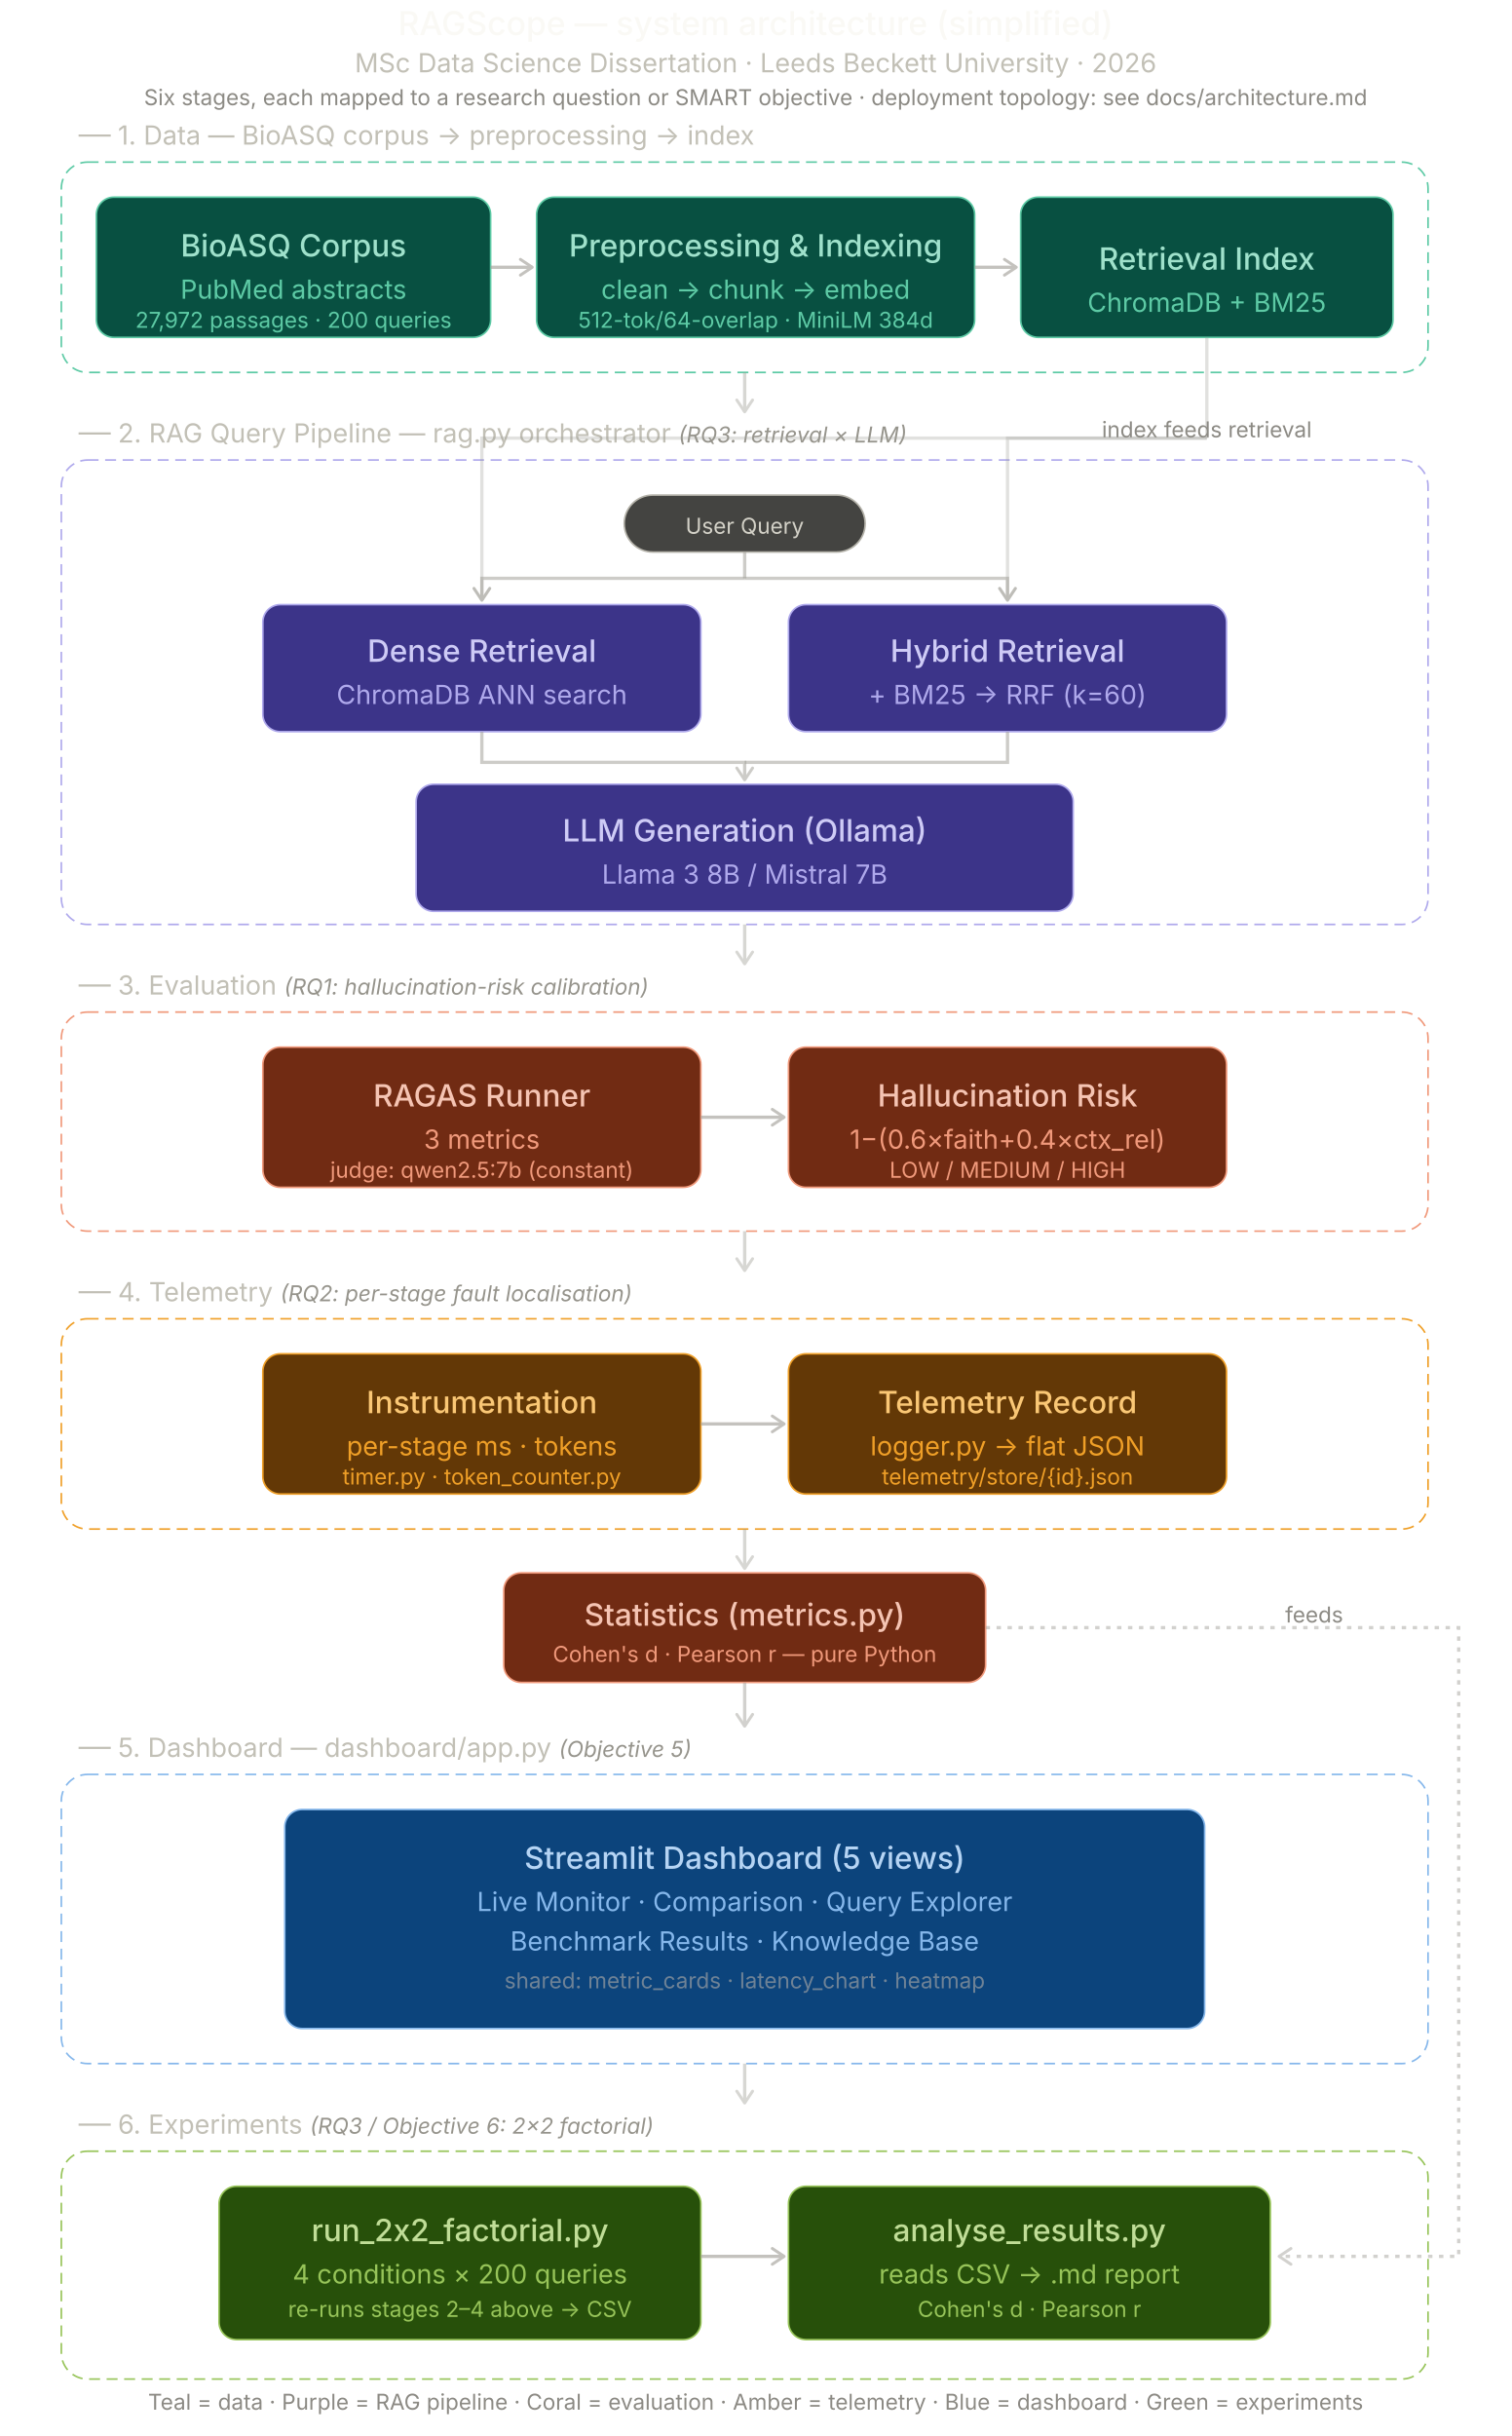
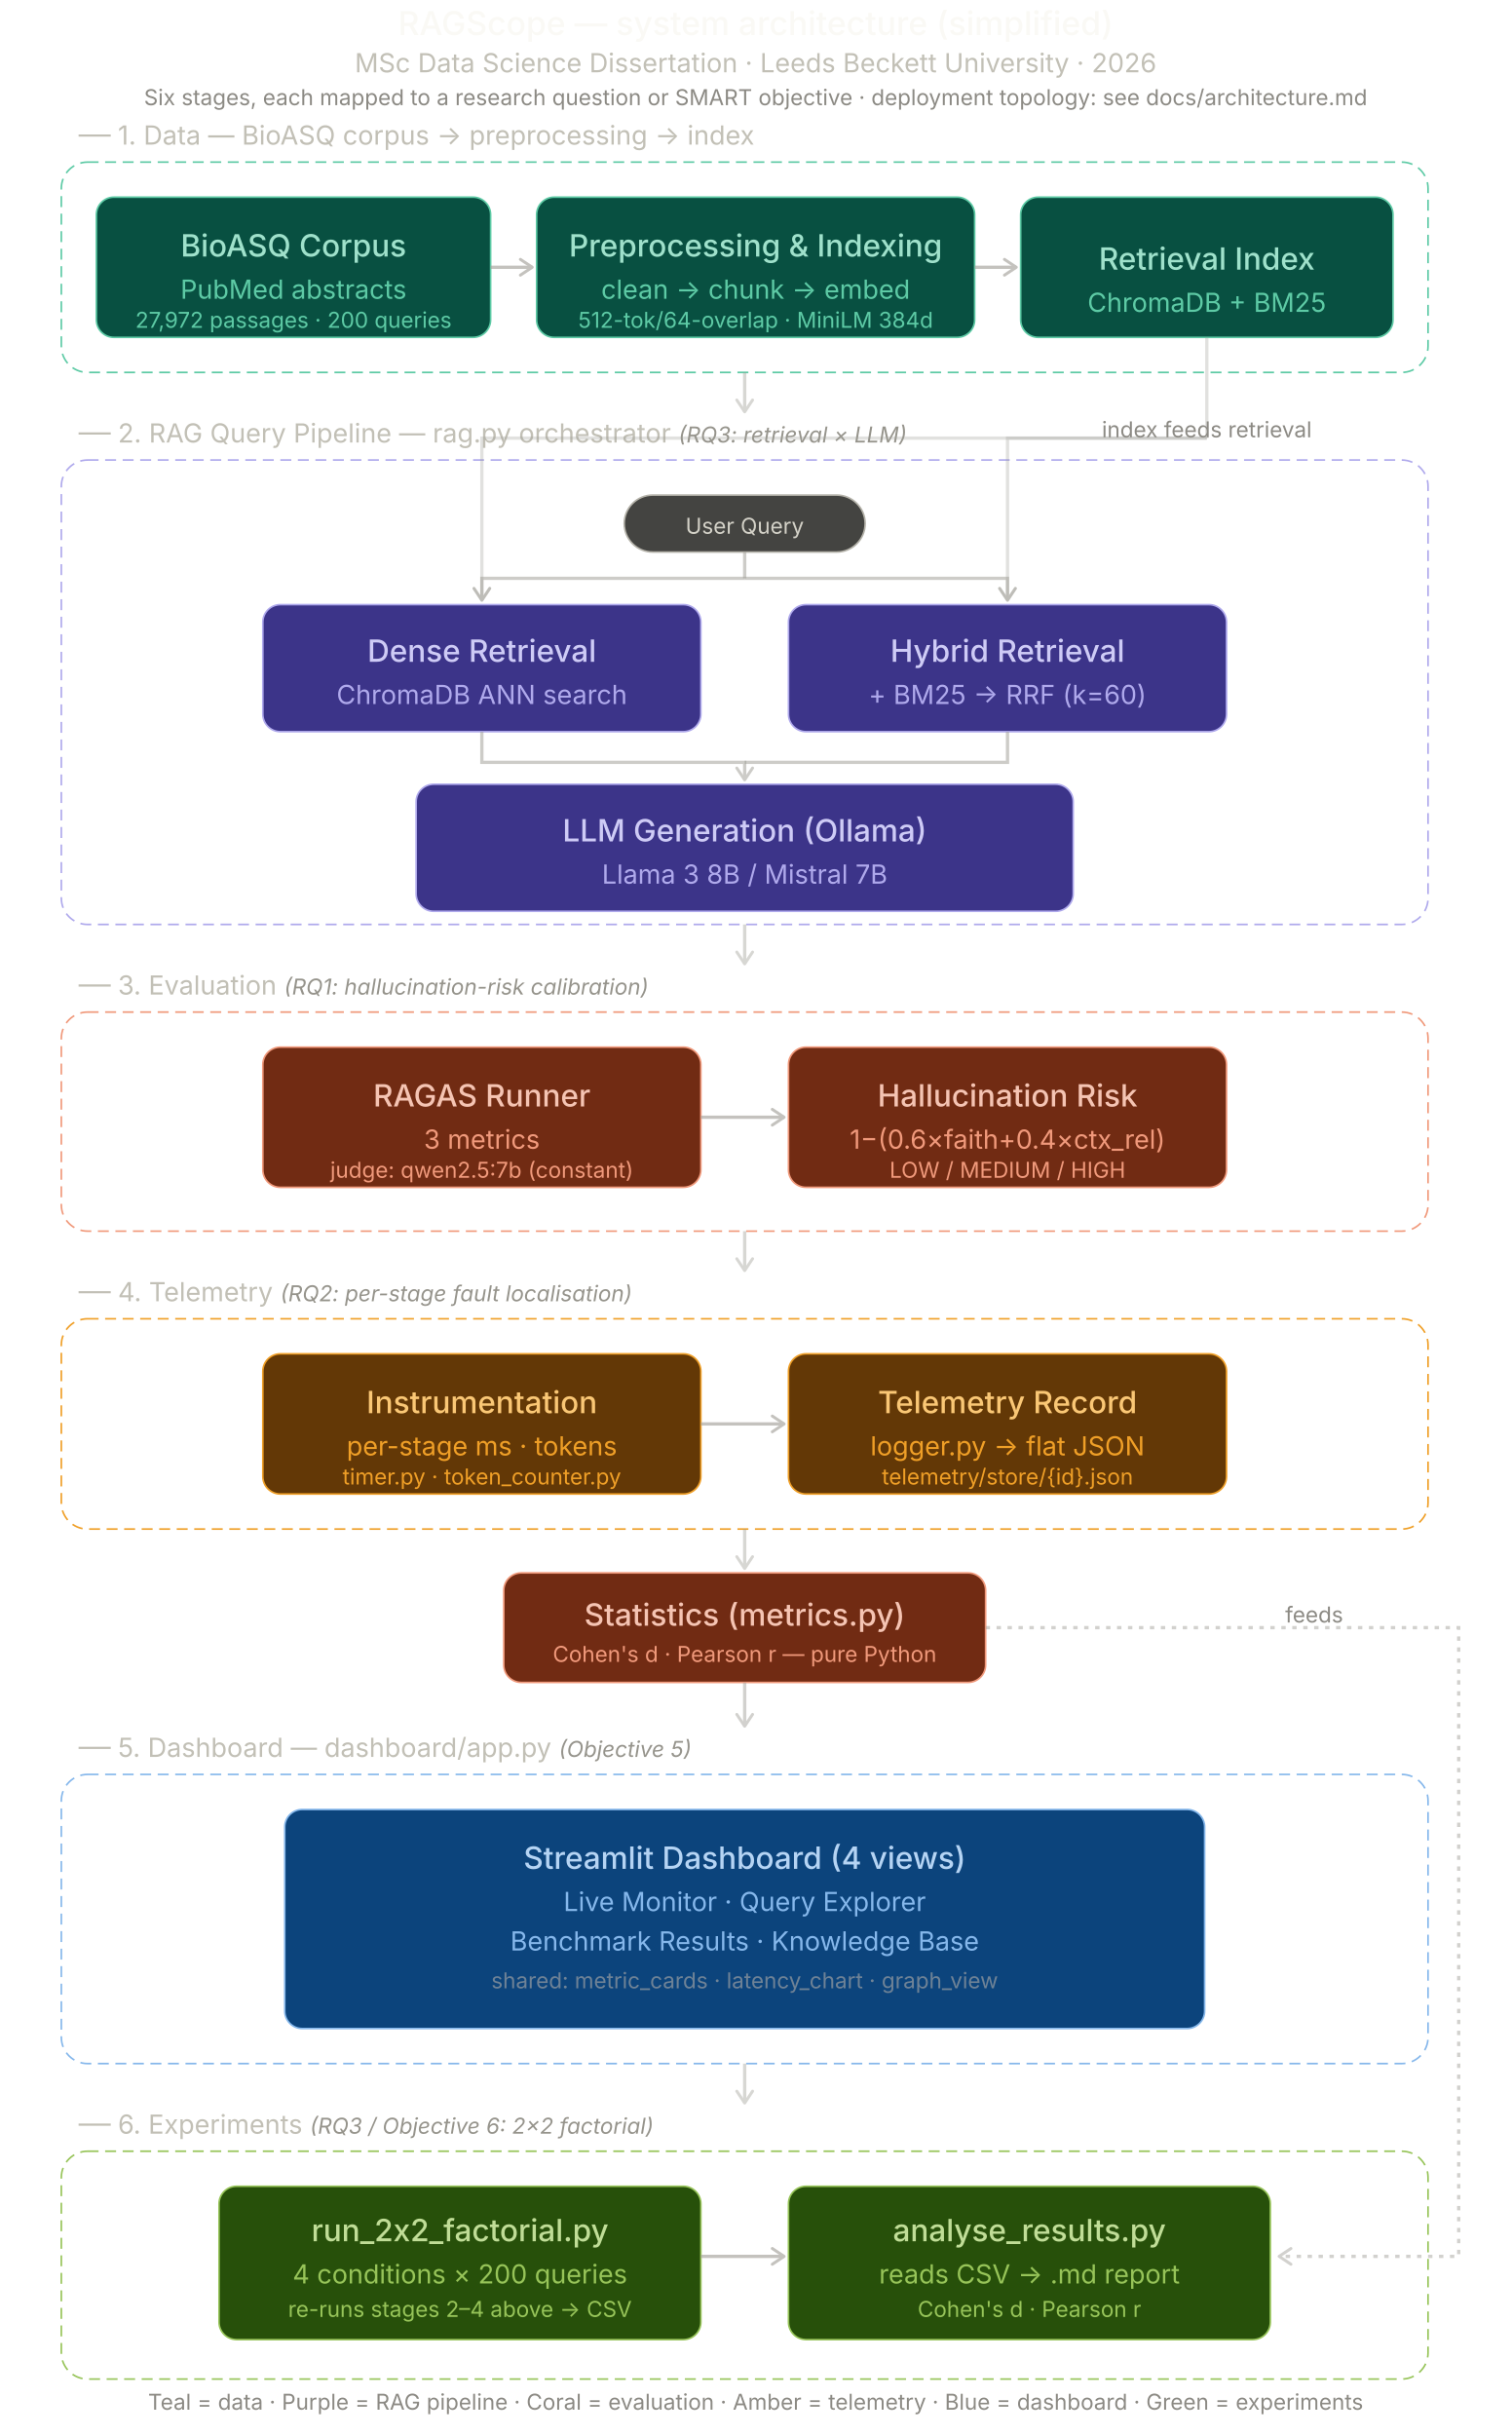
<svg xmlns="http://www.w3.org/2000/svg" width="100%" viewBox="0 0 690 1112" role="img">
  <defs>
    <marker id="arrow" viewBox="0 0 10 10" refX="8" refY="5" markerWidth="6" markerHeight="6" orient="auto-start-reverse">
      <path d="M2 1L8 5L2 9" fill="none" stroke="context-stroke" stroke-width="1.5" stroke-linecap="round" stroke-linejoin="round" />
    </marker>
    <style>
  text { font-family: "Anthropic Sans", -apple-system, BlinkMacSystemFont, "Segoe UI", sans-serif; }
  .hdr   { font-size: 12px; font-weight: 400; fill: rgb(194,192,182); }
  .rq    { font-size: 10px; font-weight: 400; fill: rgb(150,148,140); font-style: italic; }
  .title { font-size: 14px; font-weight: 500; text-anchor: middle; dominant-baseline: central; }
  .sub   { font-size: 12px; font-weight: 400; text-anchor: middle; dominant-baseline: central; }
  .tiny  { font-size: 10px; font-weight: 400; text-anchor: middle; dominant-baseline: central; }
  .conn  { fill: none; stroke: rgb(156,154,146); stroke-width: 1.5px; }
  .box   { stroke-width: 0.75px; }
  .container { stroke-width: 0.75px; stroke-dasharray: 5 3; fill: none; }
</style>
  </defs>
  <text x="345" y="16" text-anchor="middle" font-size="15" font-weight="500" fill="rgb(250,249,245)">RAGScope — system architecture (simplified)</text>
  <text x="345" y="33" text-anchor="middle" font-size="12" fill="rgb(194,192,182)">MSc Data Science Dissertation · Leeds Beckett University · 2026</text>
  <text x="345" y="48" text-anchor="middle" font-size="10" fill="rgb(140,138,132)">Six stages, each mapped to a research question or SMART objective · deployment topology: see docs/architecture.md</text>
  <text x="36" y="66" class="hdr">── 1. Data — BioASQ corpus → preprocessing → index</text>
  <rect x="28" y="74" width="624" height="96" rx="12" class="container" stroke="rgb(93,202,165)" />
  <g class="box" fill="rgb(8,80,65)" stroke="rgb(93,202,165)">
    <rect x="44" y="90" width="180" height="64" rx="8" />
  </g>
  <text x="134" y="112" class="title" fill="rgb(159,225,203)">BioASQ Corpus</text>
  <text x="134" y="132" class="sub" fill="rgb(93,202,165)">PubMed abstracts</text>
  <text x="134" y="146" class="tiny" fill="rgb(93,202,165)">27,972 passages · 200 queries</text>
  <g class="box" fill="rgb(8,80,65)" stroke="rgb(93,202,165)">
    <rect x="245" y="90" width="200" height="64" rx="8" />
  </g>
  <text x="345" y="112" class="title" fill="rgb(159,225,203)">Preprocessing &amp; Indexing</text>
  <text x="345" y="132" class="sub" fill="rgb(93,202,165)">clean → chunk → embed</text>
  <text x="345" y="146" class="tiny" fill="rgb(93,202,165)">512-tok/64-overlap · MiniLM 384d</text>
  <g class="box" fill="rgb(8,80,65)" stroke="rgb(93,202,165)">
    <rect x="466" y="90" width="170" height="64" rx="8" />
  </g>
  <text x="551" y="118" class="title" fill="rgb(159,225,203)">Retrieval Index</text>
  <text x="551" y="138" class="sub" fill="rgb(93,202,165)">ChromaDB + BM25</text>
  <line x1="224" y1="122" x2="243" y2="122" class="conn" marker-end="url(#arrow)" opacity="0.6" />
  <line x1="445" y1="122" x2="464" y2="122" class="conn" marker-end="url(#arrow)" opacity="0.6" />
  <line x1="340" y1="170" x2="340" y2="188" class="conn" marker-end="url(#arrow)" opacity="0.4" />
  <text x="36" y="202" class="hdr">── 2. RAG Query Pipeline — rag.py orchestrator <tspan class="rq">(RQ3: retrieval × LLM)</tspan>
  </text>
  <rect x="28" y="210" width="624" height="212" rx="12" class="container" stroke="rgb(175,169,236)" />
  <g class="box" fill="rgb(68,68,65)" stroke="rgb(180,178,169)">
    <rect x="285" y="226" width="110" height="26" rx="13" />
  </g>
  <text x="340" y="240" class="tiny" fill="rgb(211,209,199)">User Query</text>
  <line x1="340" y1="252" x2="340" y2="264" class="conn" opacity="0.5" />
  <path d="M340 264 L220 264 L220 274" fill="none" class="conn" marker-end="url(#arrow)" opacity="0.5" />
  <path d="M340 264 L460 264 L460 274" fill="none" class="conn" marker-end="url(#arrow)" opacity="0.5" />
  <g class="box" fill="rgb(60,52,137)" stroke="rgb(175,169,236)">
    <rect x="120" y="276" width="200" height="58" rx="8" />
  </g>
  <text x="220" y="297" class="title" fill="rgb(206,203,246)">Dense Retrieval</text>
  <text x="220" y="317" class="sub" fill="rgb(175,169,236)">ChromaDB ANN search</text>
  <g class="box" fill="rgb(60,52,137)" stroke="rgb(175,169,236)">
    <rect x="360" y="276" width="200" height="58" rx="8" />
  </g>
  <text x="460" y="297" class="title" fill="rgb(206,203,246)">Hybrid Retrieval</text>
  <text x="460" y="317" class="sub" fill="rgb(175,169,236)">+ BM25 → RRF (k=60)</text>
  <path d="M220 334 L220 348 L340 348 L340 356" fill="none" class="conn" marker-end="url(#arrow)" opacity="0.5" />
  <path d="M460 334 L460 348 L340 348" fill="none" class="conn" opacity="0.5" />
  <g class="box" fill="rgb(60,52,137)" stroke="rgb(175,169,236)">
    <rect x="190" y="358" width="300" height="58" rx="8" />
  </g>
  <text x="340" y="379" class="title" fill="rgb(206,203,246)">LLM Generation (Ollama)</text>
  <text x="340" y="399" class="sub" fill="rgb(175,169,236)">Llama 3 8B / Mistral 7B</text>
  <line x1="551" y1="154" x2="551" y2="200" class="conn" opacity="0.3" />
  <path d="M551 200 L220 200 L220 274" fill="none" class="conn" opacity="0.3" marker-end="url(#arrow)" />
  <path d="M551 200 L460 200 L460 274" fill="none" class="conn" opacity="0.3" marker-end="url(#arrow)" />
  <text x="551" y="196" class="tiny" fill="rgb(140,138,132)" text-anchor="end">index feeds retrieval</text>
  <line x1="340" y1="422" x2="340" y2="440" class="conn" marker-end="url(#arrow)" opacity="0.4" />
  <text x="36" y="454" class="hdr">── 3. Evaluation <tspan class="rq">(RQ1: hallucination-risk calibration)</tspan>
  </text>
  <rect x="28" y="462" width="624" height="100" rx="12" class="container" stroke="rgb(240,153,123)" />
  <g class="box" fill="rgb(113,43,19)" stroke="rgb(240,153,123)">
    <rect x="120" y="478" width="200" height="64" rx="8" />
  </g>
  <text x="220" y="500" class="title" fill="rgb(245,196,179)">RAGAS Runner</text>
  <text x="220" y="520" class="sub" fill="rgb(240,153,123)">3 metrics</text>
  <text x="220" y="534" class="tiny" fill="rgb(240,153,123)">judge: qwen2.5:7b (constant)</text>
  <g class="box" fill="rgb(113,43,19)" stroke="rgb(240,153,123)">
    <rect x="360" y="478" width="200" height="64" rx="8" />
  </g>
  <text x="460" y="500" class="title" fill="rgb(245,196,179)">Hallucination Risk</text>
  <text x="460" y="520" class="sub" fill="rgb(240,153,123)">1−(0.6×faith+0.4×ctx_rel)</text>
  <text x="460" y="534" class="tiny" fill="rgb(240,153,123)">LOW / MEDIUM / HIGH</text>
  <line x1="320" y1="510" x2="358" y2="510" class="conn" marker-end="url(#arrow)" opacity="0.6" />
  <line x1="340" y1="562" x2="340" y2="580" class="conn" marker-end="url(#arrow)" opacity="0.4" />
  <text x="36" y="594" class="hdr">── 4. Telemetry <tspan class="rq">(RQ2: per-stage fault localisation)</tspan>
  </text>
  <rect x="28" y="602" width="624" height="96" rx="12" class="container" stroke="rgb(239,159,39)" />
  <g class="box" fill="rgb(99,56,6)" stroke="rgb(239,159,39)">
    <rect x="120" y="618" width="200" height="64" rx="8" />
  </g>
  <text x="220" y="640" class="title" fill="rgb(250,199,117)">Instrumentation</text>
  <text x="220" y="660" class="sub" fill="rgb(239,159,39)">per-stage ms · tokens</text>
  <text x="220" y="674" class="tiny" fill="rgb(239,159,39)">timer.py · token_counter.py</text>
  <g class="box" fill="rgb(99,56,6)" stroke="rgb(239,159,39)">
    <rect x="360" y="618" width="200" height="64" rx="8" />
  </g>
  <text x="460" y="640" class="title" fill="rgb(250,199,117)">Telemetry Record</text>
  <text x="460" y="660" class="sub" fill="rgb(239,159,39)">logger.py → flat JSON</text>
  <text x="460" y="674" class="tiny" fill="rgb(239,159,39)">telemetry/store/{id}.json</text>
  <line x1="320" y1="650" x2="358" y2="650" class="conn" marker-end="url(#arrow)" opacity="0.6" />
  <line x1="340" y1="698" x2="340" y2="716" class="conn" marker-end="url(#arrow)" opacity="0.4" />
  <g class="box" fill="rgb(113,43,19)" stroke="rgb(240,153,123)">
    <rect x="230" y="718" width="220" height="50" rx="8" />
  </g>
  <text x="340" y="737" class="title" fill="rgb(245,196,179)">Statistics (metrics.py)</text>
  <text x="340" y="755" class="tiny" fill="rgb(240,153,123)">Cohen's d · Pearson r — pure Python</text>
  <line x1="340" y1="768" x2="340" y2="788" class="conn" marker-end="url(#arrow)" opacity="0.45" />
  <path d="M450 743 L666 743 L666 1030 L584 1030" fill="none" class="conn" stroke-dasharray="2 3" marker-end="url(#arrow)" opacity="0.45" />
  <text x="600" y="737" class="tiny" fill="rgb(140,138,132)" text-anchor="start">feeds</text>
  <text x="36" y="802" class="hdr">── 5. Dashboard — dashboard/app.py <tspan class="rq">(Objective 5)</tspan>
  </text>
  <rect x="28" y="810" width="624" height="132" rx="12" class="container" stroke="rgb(133,183,235)" />
  <g class="box" fill="rgb(12,68,124)" stroke="rgb(133,183,235)">
    <rect x="130" y="826" width="420" height="100" rx="8" />
  </g>
-   <text x="340" y="848" class="title" fill="rgb(181,212,244)">Streamlit Dashboard (5 views)</text>
-   <text x="340" y="868" class="sub" fill="rgb(133,183,235)">Live Monitor · Comparison · Query Explorer</text>
+   <text x="340" y="848" class="title" fill="rgb(181,212,244)">Streamlit Dashboard (4 views)</text>
+   <text x="340" y="868" class="sub" fill="rgb(133,183,235)">Live Monitor · Query Explorer</text>
  <text x="340" y="886" class="sub" fill="rgb(133,183,235)">Benchmark Results · Knowledge Base</text>
-   <text x="340" y="904" class="tiny" fill="rgb(110,130,150)">shared: metric_cards · latency_chart · heatmap</text>
+   <text x="340" y="904" class="tiny" fill="rgb(110,130,150)">shared: metric_cards · latency_chart · graph_view</text>
  <line x1="340" y1="942" x2="340" y2="960" class="conn" marker-end="url(#arrow)" opacity="0.4" />
  <text x="36" y="974" class="hdr">── 6. Experiments <tspan class="rq">(RQ3 / Objective 6: 2×2 factorial)</tspan>
  </text>
  <rect x="28" y="982" width="624" height="104" rx="12" class="container" stroke="rgb(151,196,89)" />
  <g class="box" fill="rgb(39,80,10)" stroke="rgb(151,196,89)">
    <rect x="100" y="998" width="220" height="70" rx="8" />
  </g>
  <text x="210" y="1018" class="title" fill="rgb(192,221,151)">run_2x2_factorial.py</text>
  <text x="210" y="1038" class="sub" fill="rgb(151,196,89)">4 conditions × 200 queries</text>
  <text x="210" y="1054" class="tiny" fill="rgb(151,196,89)">re-runs stages 2–4 above → CSV</text>
  <g class="box" fill="rgb(39,80,10)" stroke="rgb(151,196,89)">
    <rect x="360" y="998" width="220" height="70" rx="8" />
  </g>
  <text x="470" y="1018" class="title" fill="rgb(192,221,151)">analyse_results.py</text>
  <text x="470" y="1038" class="sub" fill="rgb(151,196,89)">reads CSV → .md report</text>
  <text x="470" y="1054" class="tiny" fill="rgb(151,196,89)">Cohen's d · Pearson r</text>
  <line x1="320" y1="1030" x2="358" y2="1030" class="conn" marker-end="url(#arrow)" opacity="0.6" />
  <text x="345" y="1100" text-anchor="middle" font-size="10" fill="rgb(140,138,132)">Teal = data · Purple = RAG pipeline · Coral = evaluation · Amber = telemetry · Blue = dashboard · Green = experiments</text>
</svg>
